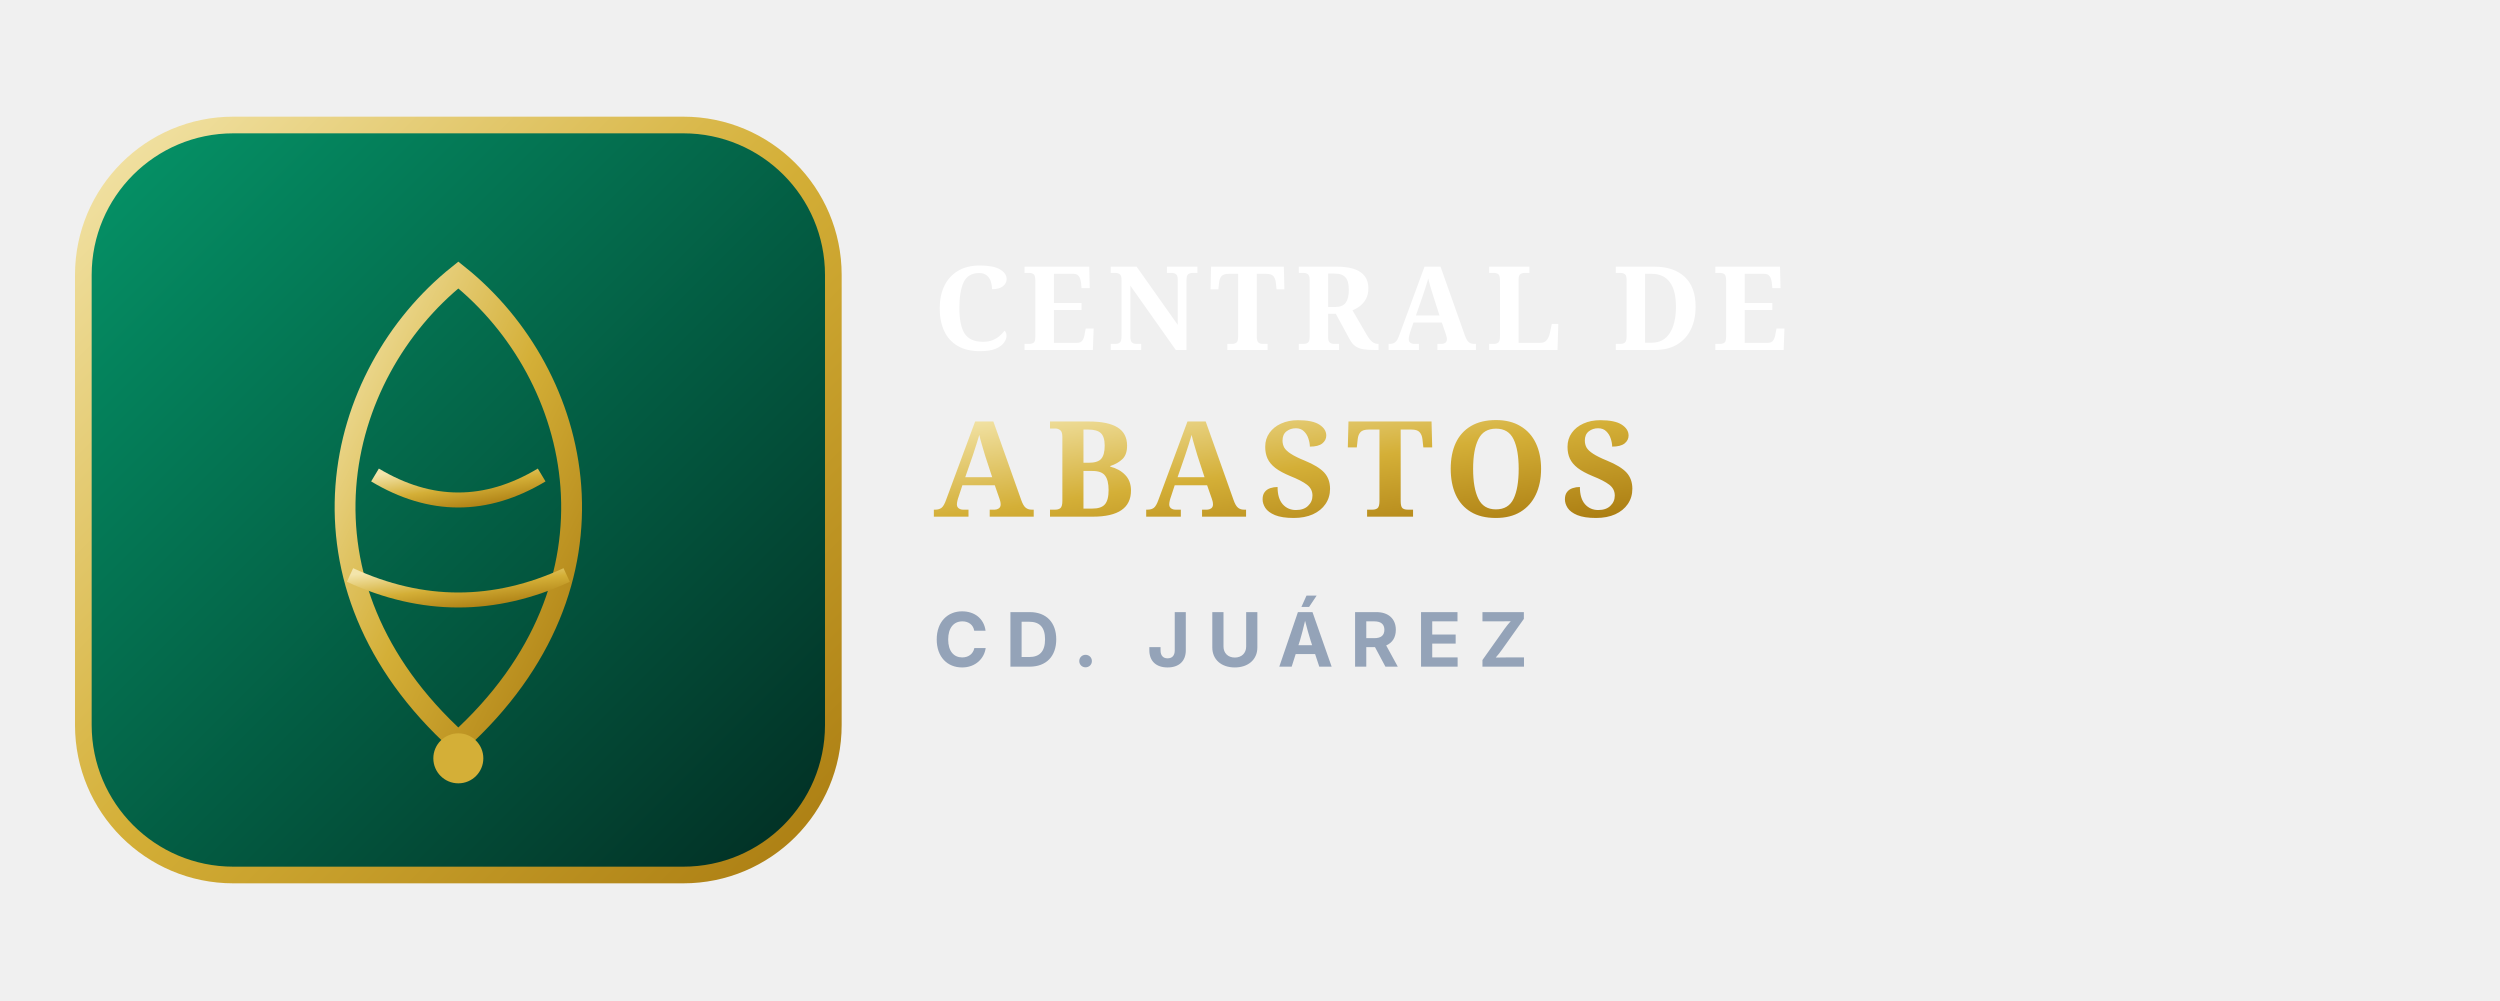
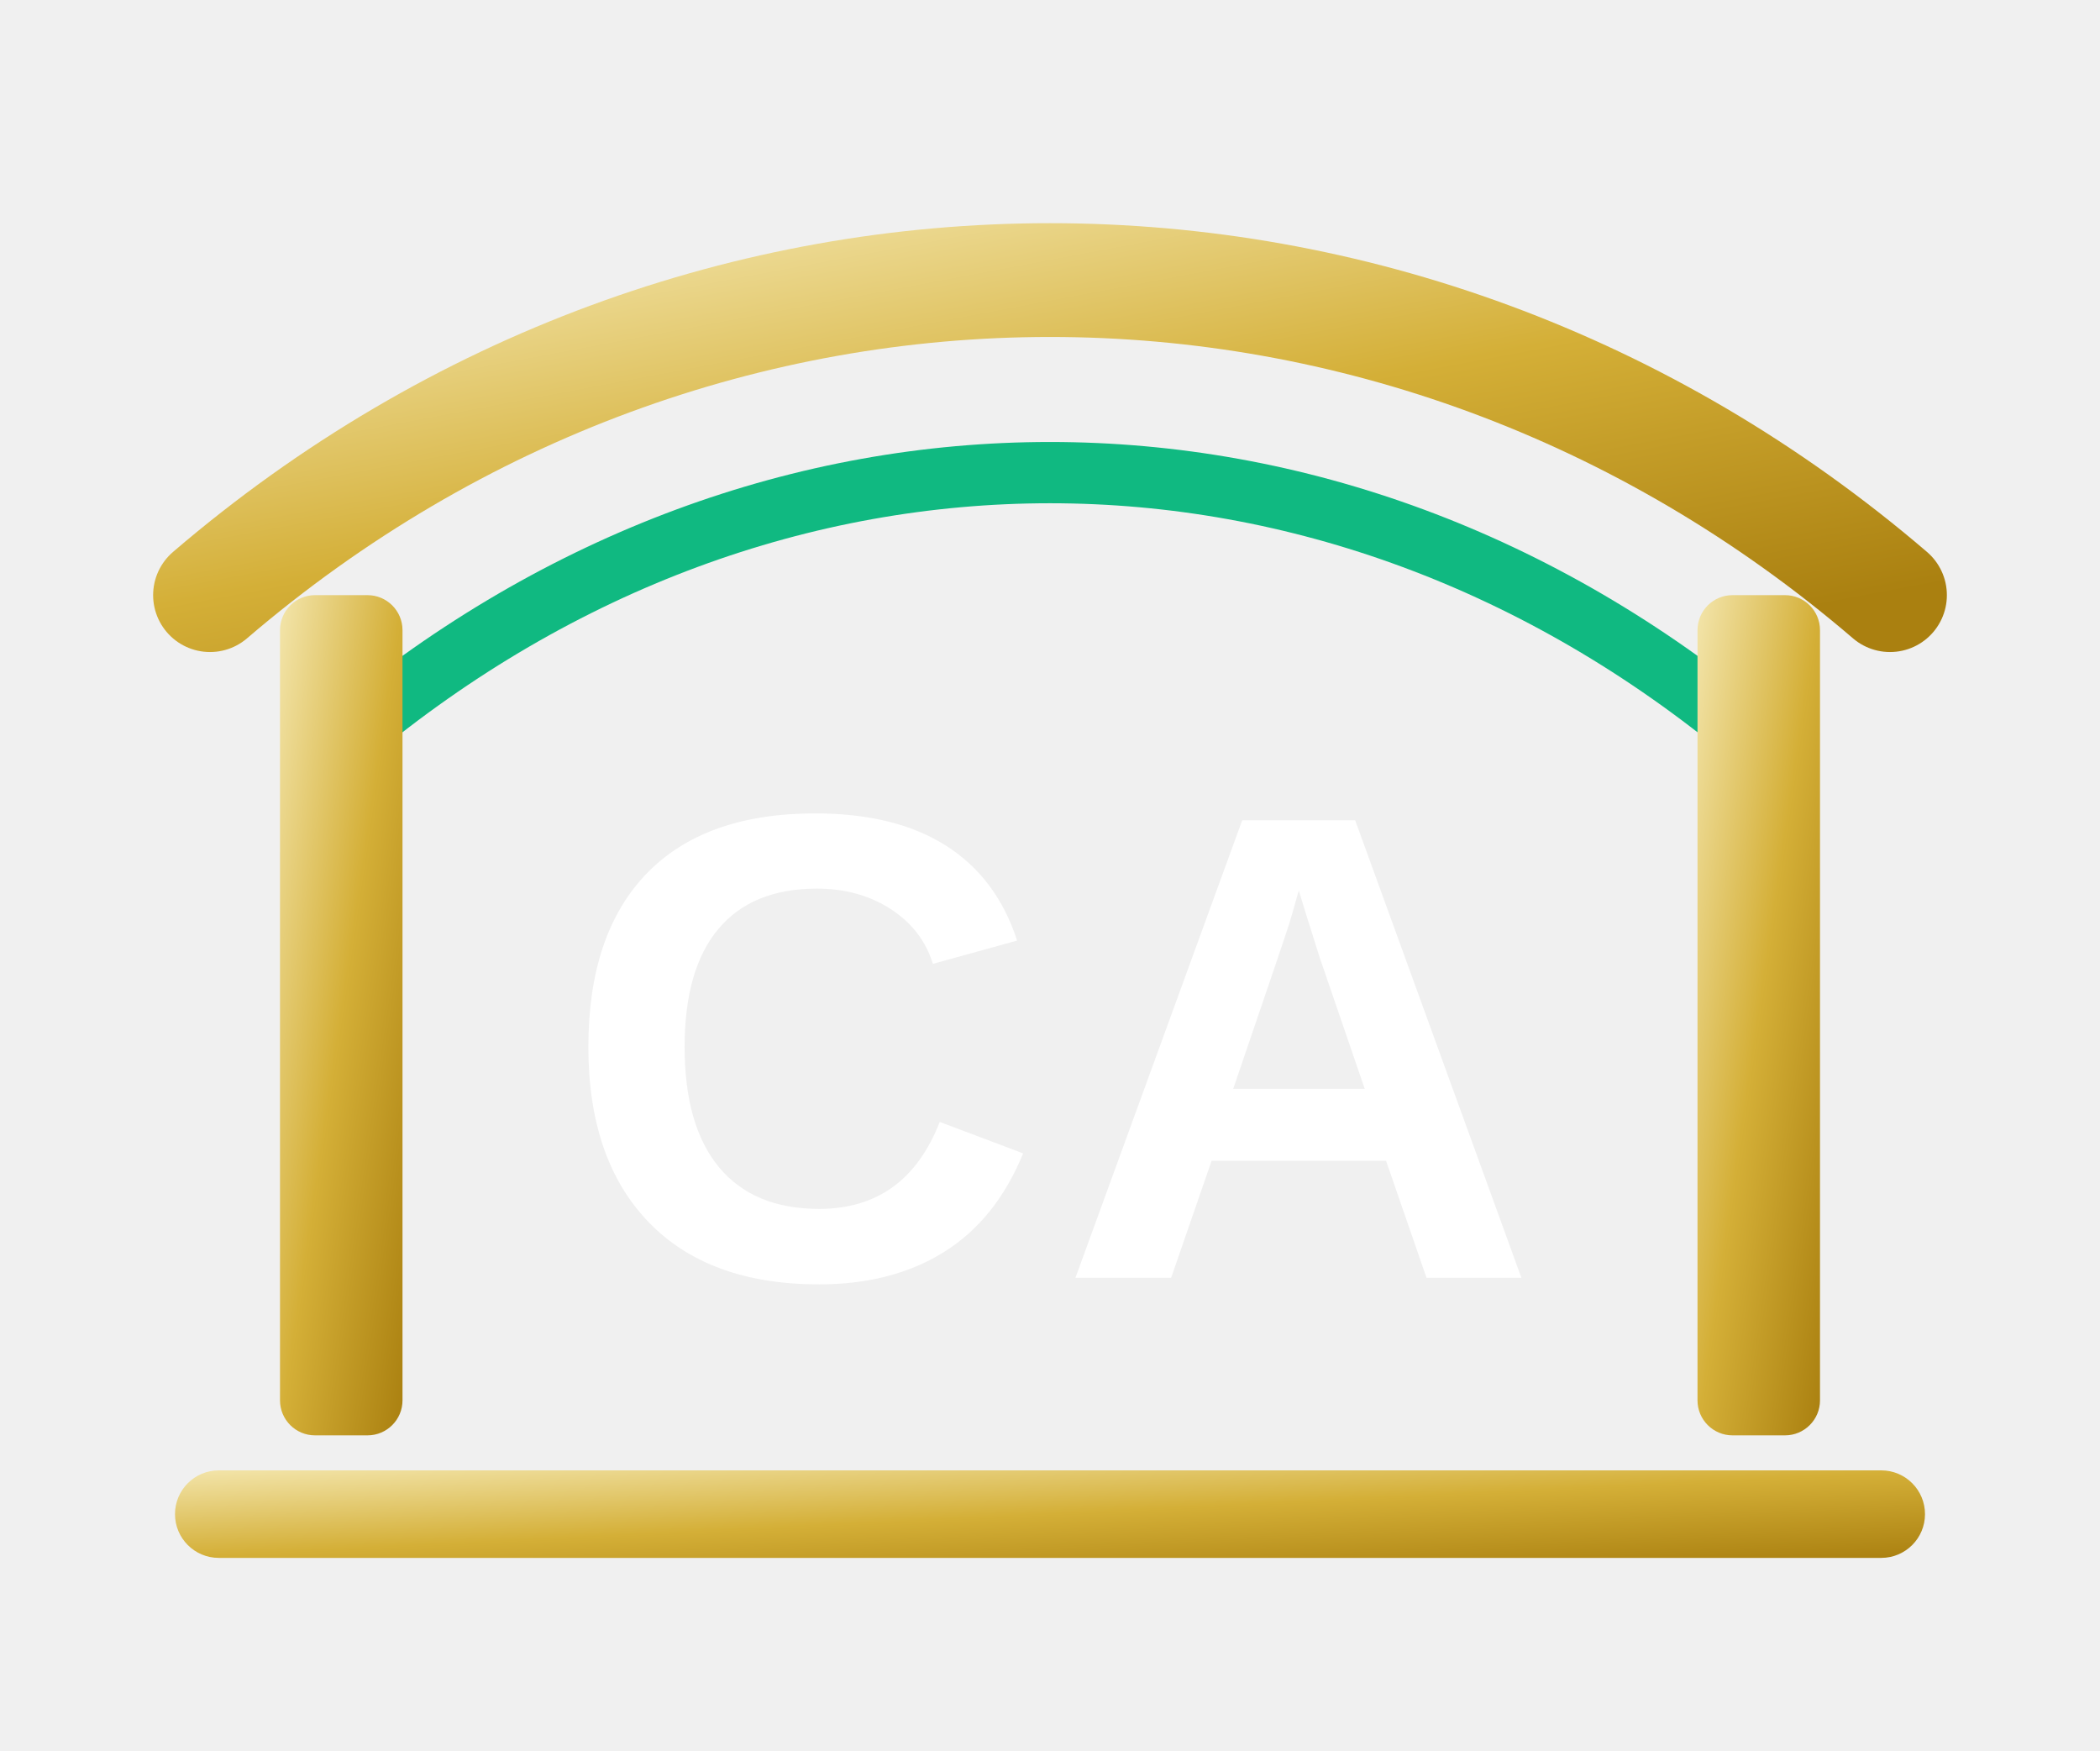
- <svg xmlns="http://www.w3.org/2000/svg" viewBox="0 0 300 120" width="300" height="120">
+ <svg xmlns="http://www.w3.org/2000/svg" viewBox="0 0 120 100" width="100%" height="100%">
  <defs>
-     <linearGradient id="goldGrad" x1="0%" y1="0%" x2="100%" y2="100%">
+     <linearGradient id="caGold" x1="0%" y1="0%" x2="100%" y2="100%">
      <stop offset="0%" stop-color="#F3E5AB" />
      <stop offset="50%" stop-color="#D4AF37" />
-       <stop offset="100%" stop-color="#AA7C11" />
-     </linearGradient>
-     <linearGradient id="emeraldGrad" x1="0%" y1="0%" x2="100%" y2="100%">
-       <stop offset="0%" stop-color="#059669" />
-       <stop offset="100%" stop-color="#022C22" />
+       <stop offset="100%" stop-color="#AA8010" />
    </linearGradient>
  </defs>
-   <g transform="translate(10, 15)">
-     <rect x="0" y="0" width="90" height="90" rx="18" fill="url(#emeraldGrad)" stroke="url(#goldGrad)" stroke-width="2" />
-     <path d="M45 18 C30 30 24 55 45 74 C66 55 60 30 45 18 Z" fill="none" stroke="url(#goldGrad)" stroke-width="2.5" />
-     <path d="M45 28 L45 72" stroke="url(#goldGrad)" stroke-width="2" />
-     <path d="M35 42 Q45 48 55 42" fill="none" stroke="url(#goldGrad)" stroke-width="1.8" />
-     <path d="M32 54 Q45 60 58 54" fill="none" stroke="url(#goldGrad)" stroke-width="1.8" />
-     <circle cx="45" cy="76" r="3" fill="#D4AF37" />
-   </g>
-   <g transform="translate(112, 42)">
-     <text font-family="'Cinzel', Georgia, serif" font-size="14" font-weight="800" fill="#FFFFFF" letter-spacing="1.2">CENTRAL DE</text>
-     <text y="20" font-family="'Cinzel', Georgia, serif" font-size="16" font-weight="800" fill="url(#goldGrad)" letter-spacing="1.5">ABASTOS</text>
-     <text y="38" font-family="-apple-system, sans-serif" font-size="9" font-weight="700" fill="#94A3B8" letter-spacing="2">CD. JUÁREZ</text>
-   </g>
+   <path d="M12 34 C40 10, 80 10, 108 34" fill="none" stroke="url(#caGold)" stroke-width="6.5" stroke-linecap="round" />
+   <path d="M20 42 C44 22, 76 22, 100 42" fill="none" stroke="#10B981" stroke-width="3.5" stroke-linecap="round" />
+   <rect x="16" y="34" width="7" height="48" rx="2" fill="url(#caGold)" />
+   <rect x="97" y="34" width="7" height="48" rx="2" fill="url(#caGold)" />
+   <text x="60" y="73" text-anchor="middle" font-family="'Montserrat', 'Helvetica Neue', Arial, sans-serif" font-weight="900" font-size="38" fill="#FFFFFF" letter-spacing="1">CA</text>
+   <rect x="10" y="84" width="100" height="5" rx="2.5" fill="url(#caGold)" />
</svg>
